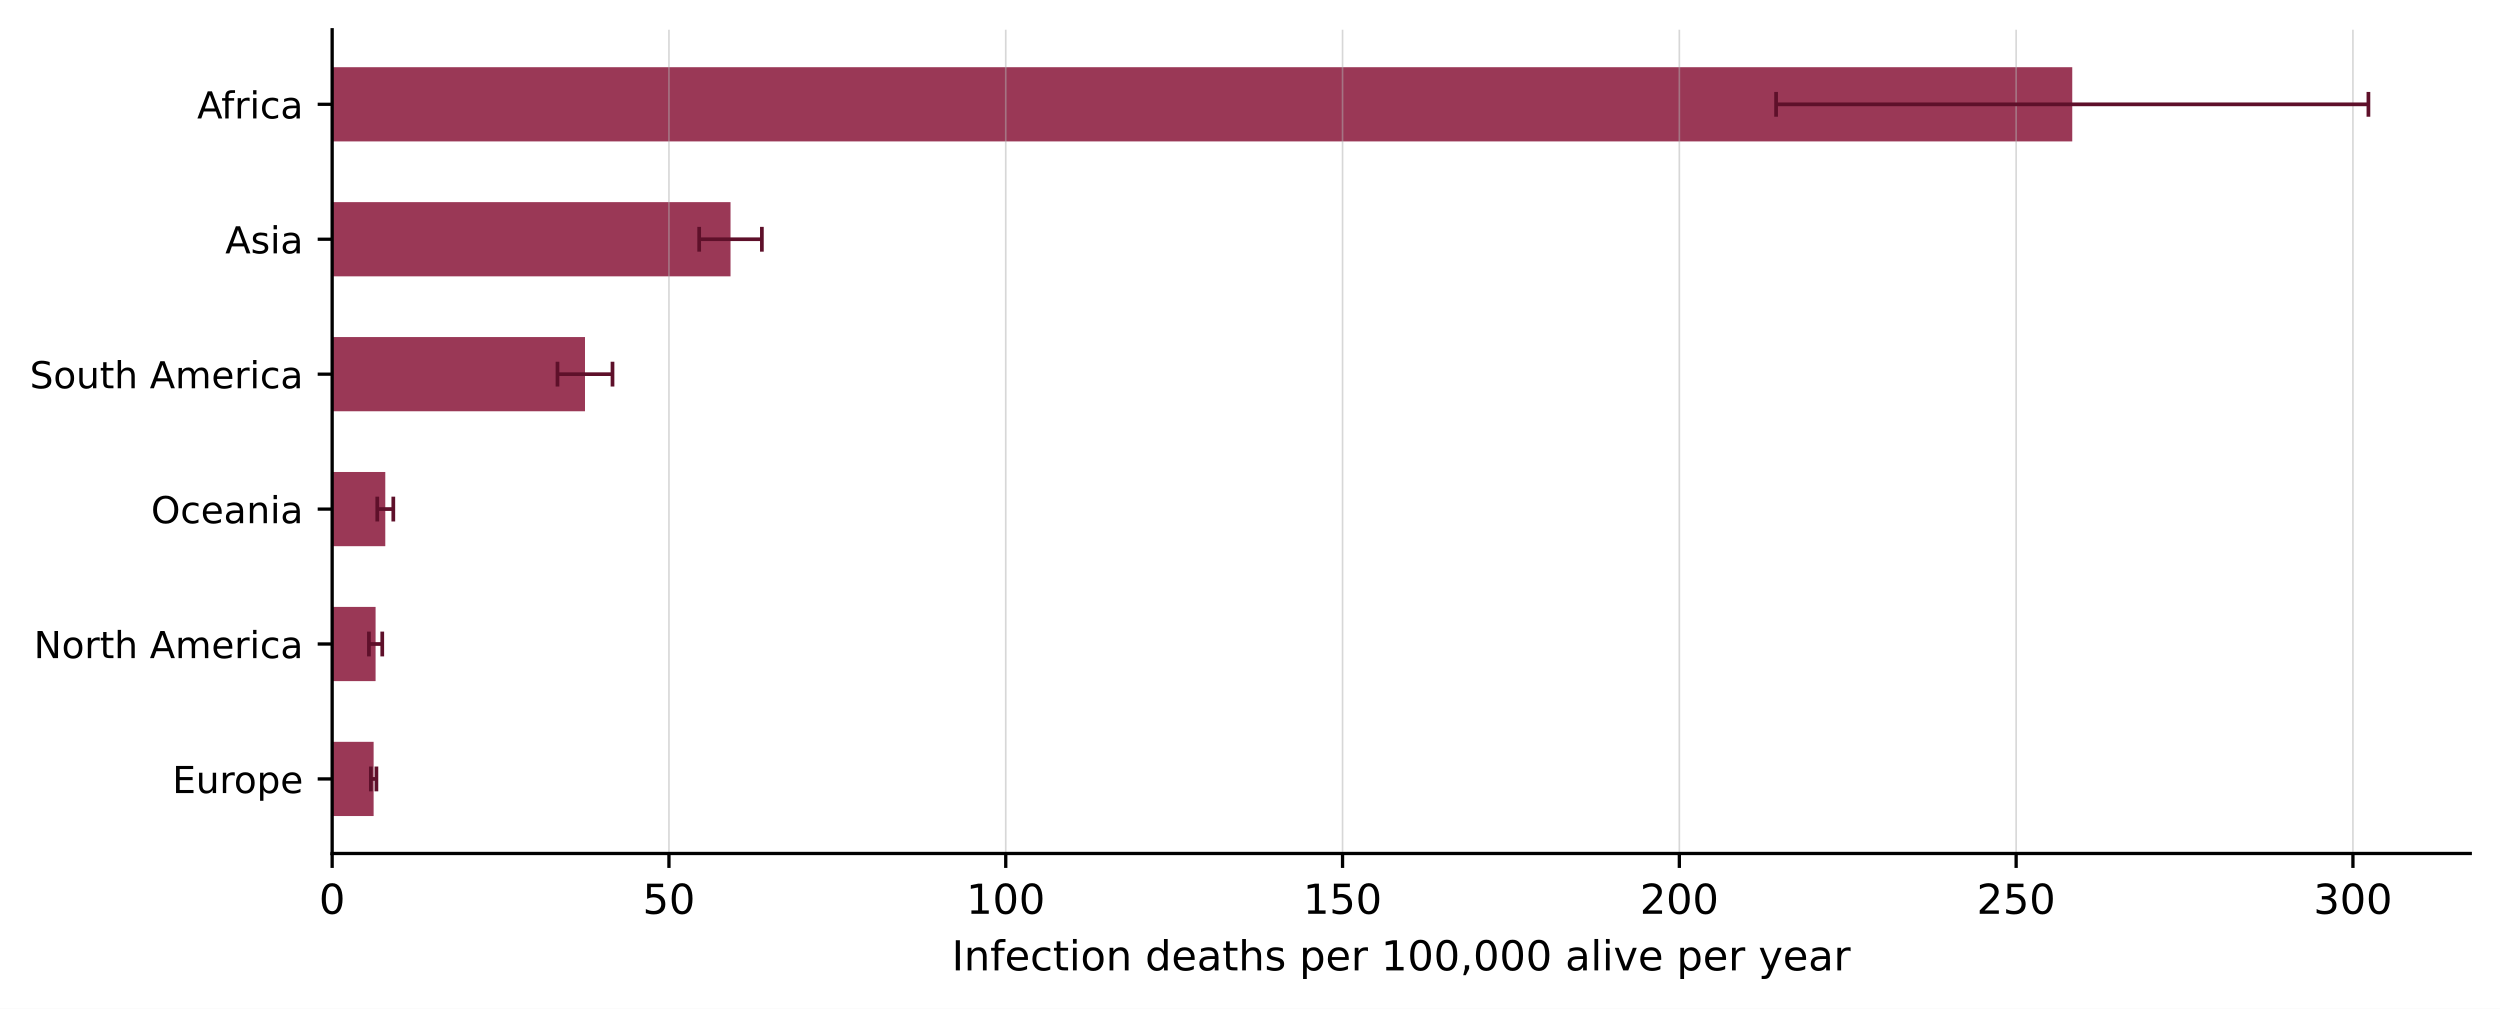
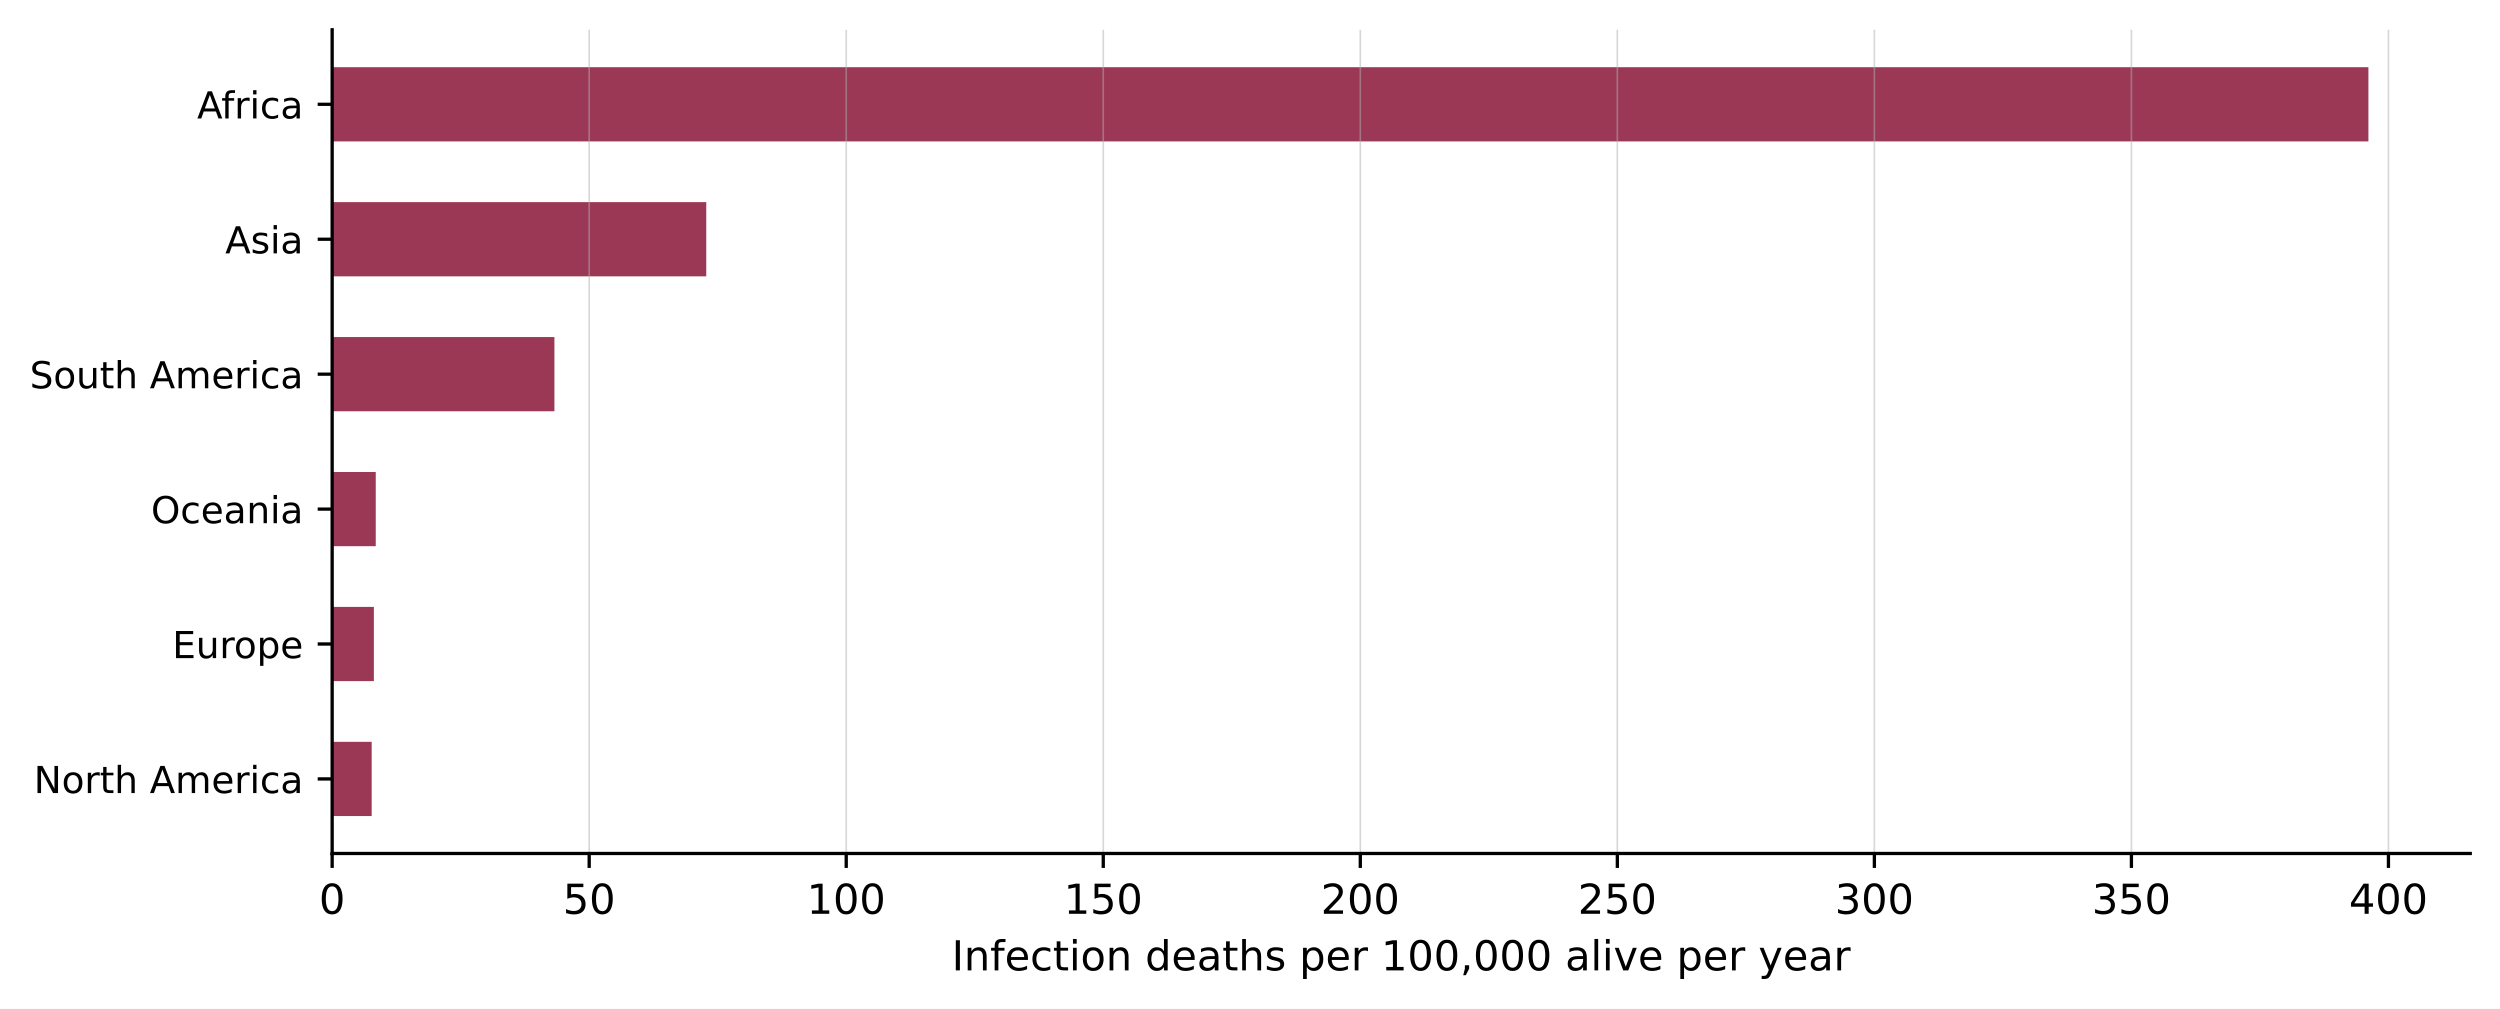
<svg xmlns="http://www.w3.org/2000/svg" xmlns:xlink="http://www.w3.org/1999/xlink" width="604.702pt" height="243.996pt" viewBox="0 0 604.702 243.996" version="1.1">
  <defs>
    <style type="text/css">*{stroke-linejoin: round; stroke-linecap: butt}</style>
  </defs>
  <g id="figure_1">
    <g id="patch_1">
      <path d="M 0 243.996  L 604.702 243.996  L 604.702 0  L 0 0  z " style="fill: #ffffff" />
    </g>
    <g id="axes_1">
      <g id="patch_2">
        <path d="M 80.342 206.44  L 597.502 206.44  L 597.502 7.2  L 80.342 7.2  z " style="fill: #ffffff" />
      </g>
      <g id="patch_3">
-         <path d="M 80.342 197.384  L 90.372 197.384  L 90.372 179.434  L 80.342 179.434  z " clip-path="url(#p11dce6461c)" style="fill: #8c1d40; opacity: 0.88" />
+         <path d="M 80.342 197.384  L 89.899 197.384  L 89.899 179.434  L 80.342 179.434  z " clip-path="url(#pdfe627457a)" style="fill: #8c1d40; opacity: 0.88" />
      </g>
      <g id="patch_4">
-         <path d="M 80.342 164.748  L 90.847 164.748  L 90.847 146.799  L 80.342 146.799  z " clip-path="url(#p11dce6461c)" style="fill: #8c1d40; opacity: 0.88" />
+         <path d="M 80.342 164.748  L 90.43 164.748  L 90.43 146.799  L 80.342 146.799  z " clip-path="url(#pdfe627457a)" style="fill: #8c1d40; opacity: 0.88" />
      </g>
      <g id="patch_5">
-         <path d="M 80.342 132.113  L 93.192 132.113  L 93.192 114.163  L 80.342 114.163  z " clip-path="url(#p11dce6461c)" style="fill: #8c1d40; opacity: 0.88" />
+         <path d="M 80.342 132.113  L 90.885 132.113  L 90.885 114.163  L 80.342 114.163  z " clip-path="url(#pdfe627457a)" style="fill: #8c1d40; opacity: 0.88" />
      </g>
      <g id="patch_6">
-         <path d="M 80.342 99.477  L 141.499 99.477  L 141.499 81.527  L 80.342 81.527  z " clip-path="url(#p11dce6461c)" style="fill: #8c1d40; opacity: 0.88" />
+         <path d="M 80.342 99.477  L 134.101 99.477  L 134.101 81.527  L 80.342 81.527  z " clip-path="url(#pdfe627457a)" style="fill: #8c1d40; opacity: 0.88" />
      </g>
      <g id="patch_7">
-         <path d="M 80.342 66.841  L 176.701 66.841  L 176.701 48.892  L 80.342 48.892  z " clip-path="url(#p11dce6461c)" style="fill: #8c1d40; opacity: 0.88" />
+         <path d="M 80.342 66.841  L 170.831 66.841  L 170.831 48.892  L 80.342 48.892  z " clip-path="url(#pdfe627457a)" style="fill: #8c1d40; opacity: 0.88" />
      </g>
      <g id="patch_8">
-         <path d="M 80.342 34.206  L 501.239 34.206  L 501.239 16.256  L 80.342 16.256  z " clip-path="url(#p11dce6461c)" style="fill: #8c1d40; opacity: 0.88" />
+         <path d="M 80.342 34.206  L 572.875 34.206  L 572.875 16.256  L 80.342 16.256  z " clip-path="url(#pdfe627457a)" style="fill: #8c1d40; opacity: 0.88" />
      </g>
      <g id="matplotlib.axis_1">
        <g id="xtick_1">
          <g id="line2d_1">
-             <path d="M 80.342 206.44  L 80.342 7.2  " clip-path="url(#p11dce6461c)" style="fill: none; stroke: #b0b0b0; stroke-opacity: 0.5; stroke-width: 0.4; stroke-linecap: square" />
+             <path d="M 80.342 206.44  L 80.342 7.2  " clip-path="url(#pdfe627457a)" style="fill: none; stroke: #b0b0b0; stroke-opacity: 0.5; stroke-width: 0.4; stroke-linecap: square" />
          </g>
          <g id="line2d_2">
            <defs>
-               <path id="m722646cf1d" d="M 0 0  L 0 3.5  " style="stroke: #000000; stroke-width: 0.8" />
+               <path id="maec8dd2585" d="M 0 0  L 0 3.5  " style="stroke: #000000; stroke-width: 0.8" />
            </defs>
            <g>
-               <use xlink:href="#m722646cf1d" x="80.342" y="206.44" style="stroke: #000000; stroke-width: 0.8" />
+               <use xlink:href="#maec8dd2585" x="80.342" y="206.44" style="stroke: #000000; stroke-width: 0.8" />
            </g>
          </g>
          <g id="text_1">
            <g transform="translate(77.16031 221.0384) scale(0.1 -0.1)">
              <defs>
                <path id="DejaVuSans-30" d="M 2034 4250  Q 1547 4250 1301 3770  Q 1056 3291 1056 2328  Q 1056 1369 1301 889  Q 1547 409 2034 409  Q 2525 409 2770 889  Q 3016 1369 3016 2328  Q 3016 3291 2770 3770  Q 2525 4250 2034 4250  z M 2034 4750  Q 2819 4750 3233 4129  Q 3647 3509 3647 2328  Q 3647 1150 3233 529  Q 2819 -91 2034 -91  Q 1250 -91 836 529  Q 422 1150 422 2328  Q 422 3509 836 4129  Q 1250 4750 2034 4750  z " transform="scale(0.015625)" />
              </defs>
              <use xlink:href="#DejaVuSans-30" />
            </g>
          </g>
        </g>
        <g id="xtick_2">
          <g id="line2d_3">
-             <path d="M 161.806 206.44  L 161.806 7.2  " clip-path="url(#p11dce6461c)" style="fill: none; stroke: #b0b0b0; stroke-opacity: 0.5; stroke-width: 0.4; stroke-linecap: square" />
+             <path d="M 142.514 206.44  L 142.514 7.2  " clip-path="url(#pdfe627457a)" style="fill: none; stroke: #b0b0b0; stroke-opacity: 0.5; stroke-width: 0.4; stroke-linecap: square" />
          </g>
          <g id="line2d_4">
            <g>
-               <use xlink:href="#m722646cf1d" x="161.806" y="206.44" style="stroke: #000000; stroke-width: 0.8" />
+               <use xlink:href="#maec8dd2585" x="142.514" y="206.44" style="stroke: #000000; stroke-width: 0.8" />
            </g>
          </g>
          <g id="text_2">
-             <g transform="translate(155.4437 221.0384) scale(0.1 -0.1)">
+             <g transform="translate(136.1513 221.0384) scale(0.1 -0.1)">
              <defs>
                <path id="DejaVuSans-35" d="M 691 4666  L 3169 4666  L 3169 4134  L 1269 4134  L 1269 2991  Q 1406 3038 1543 3061  Q 1681 3084 1819 3084  Q 2600 3084 3056 2656  Q 3513 2228 3513 1497  Q 3513 744 3044 326  Q 2575 -91 1722 -91  Q 1428 -91 1123 -41  Q 819 9 494 109  L 494 744  Q 775 591 1075 516  Q 1375 441 1709 441  Q 2250 441 2565 725  Q 2881 1009 2881 1497  Q 2881 1984 2565 2268  Q 2250 2553 1709 2553  Q 1456 2553 1204 2497  Q 953 2441 691 2322  L 691 4666  z " transform="scale(0.015625)" />
              </defs>
              <use xlink:href="#DejaVuSans-35" />
              <use xlink:href="#DejaVuSans-30" transform="translate(63.62305 0)" />
            </g>
          </g>
        </g>
        <g id="xtick_3">
          <g id="line2d_5">
-             <path d="M 243.271 206.44  L 243.271 7.2  " clip-path="url(#p11dce6461c)" style="fill: none; stroke: #b0b0b0; stroke-opacity: 0.5; stroke-width: 0.4; stroke-linecap: square" />
+             <path d="M 204.686 206.44  L 204.686 7.2  " clip-path="url(#pdfe627457a)" style="fill: none; stroke: #b0b0b0; stroke-opacity: 0.5; stroke-width: 0.4; stroke-linecap: square" />
          </g>
          <g id="line2d_6">
            <g>
-               <use xlink:href="#m722646cf1d" x="243.271" y="206.44" style="stroke: #000000; stroke-width: 0.8" />
+               <use xlink:href="#maec8dd2585" x="204.686" y="206.44" style="stroke: #000000; stroke-width: 0.8" />
            </g>
          </g>
          <g id="text_3">
-             <g transform="translate(233.7271 221.0384) scale(0.1 -0.1)">
+             <g transform="translate(195.1423 221.0384) scale(0.1 -0.1)">
              <defs>
                <path id="DejaVuSans-31" d="M 794 531  L 1825 531  L 1825 4091  L 703 3866  L 703 4441  L 1819 4666  L 2450 4666  L 2450 531  L 3481 531  L 3481 0  L 794 0  L 794 531  z " transform="scale(0.015625)" />
              </defs>
              <use xlink:href="#DejaVuSans-31" />
              <use xlink:href="#DejaVuSans-30" transform="translate(63.62305 0)" />
              <use xlink:href="#DejaVuSans-30" transform="translate(127.2461 0)" />
            </g>
          </g>
        </g>
        <g id="xtick_4">
          <g id="line2d_7">
-             <path d="M 324.736 206.44  L 324.736 7.2  " clip-path="url(#p11dce6461c)" style="fill: none; stroke: #b0b0b0; stroke-opacity: 0.5; stroke-width: 0.4; stroke-linecap: square" />
+             <path d="M 266.858 206.44  L 266.858 7.2  " clip-path="url(#pdfe627457a)" style="fill: none; stroke: #b0b0b0; stroke-opacity: 0.5; stroke-width: 0.4; stroke-linecap: square" />
          </g>
          <g id="line2d_8">
            <g>
-               <use xlink:href="#m722646cf1d" x="324.736" y="206.44" style="stroke: #000000; stroke-width: 0.8" />
+               <use xlink:href="#maec8dd2585" x="266.858" y="206.44" style="stroke: #000000; stroke-width: 0.8" />
            </g>
          </g>
          <g id="text_4">
-             <g transform="translate(315.1918 221.0384) scale(0.1 -0.1)">
+             <g transform="translate(257.3145 221.0384) scale(0.1 -0.1)">
              <use xlink:href="#DejaVuSans-31" />
              <use xlink:href="#DejaVuSans-35" transform="translate(63.62305 0)" />
              <use xlink:href="#DejaVuSans-30" transform="translate(127.2461 0)" />
            </g>
          </g>
        </g>
        <g id="xtick_5">
          <g id="line2d_9">
-             <path d="M 406.2 206.44  L 406.2 7.2  " clip-path="url(#p11dce6461c)" style="fill: none; stroke: #b0b0b0; stroke-opacity: 0.5; stroke-width: 0.4; stroke-linecap: square" />
+             <path d="M 329.031 206.44  L 329.031 7.2  " clip-path="url(#pdfe627457a)" style="fill: none; stroke: #b0b0b0; stroke-opacity: 0.5; stroke-width: 0.4; stroke-linecap: square" />
          </g>
          <g id="line2d_10">
            <g>
-               <use xlink:href="#m722646cf1d" x="406.2" y="206.44" style="stroke: #000000; stroke-width: 0.8" />
+               <use xlink:href="#maec8dd2585" x="329.031" y="206.44" style="stroke: #000000; stroke-width: 0.8" />
            </g>
          </g>
          <g id="text_5">
-             <g transform="translate(396.6564 221.0384) scale(0.1 -0.1)">
+             <g transform="translate(319.4868 221.0384) scale(0.1 -0.1)">
              <defs>
                <path id="DejaVuSans-32" d="M 1228 531  L 3431 531  L 3431 0  L 469 0  L 469 531  Q 828 903 1448 1529  Q 2069 2156 2228 2338  Q 2531 2678 2651 2914  Q 2772 3150 2772 3378  Q 2772 3750 2511 3984  Q 2250 4219 1831 4219  Q 1534 4219 1204 4116  Q 875 4013 500 3803  L 500 4441  Q 881 4594 1212 4672  Q 1544 4750 1819 4750  Q 2544 4750 2975 4387  Q 3406 4025 3406 3419  Q 3406 3131 3298 2873  Q 3191 2616 2906 2266  Q 2828 2175 2409 1742  Q 1991 1309 1228 531  z " transform="scale(0.015625)" />
              </defs>
              <use xlink:href="#DejaVuSans-32" />
              <use xlink:href="#DejaVuSans-30" transform="translate(63.62305 0)" />
              <use xlink:href="#DejaVuSans-30" transform="translate(127.2461 0)" />
            </g>
          </g>
        </g>
        <g id="xtick_6">
          <g id="line2d_11">
-             <path d="M 487.665 206.44  L 487.665 7.2  " clip-path="url(#p11dce6461c)" style="fill: none; stroke: #b0b0b0; stroke-opacity: 0.5; stroke-width: 0.4; stroke-linecap: square" />
+             <path d="M 391.203 206.44  L 391.203 7.2  " clip-path="url(#pdfe627457a)" style="fill: none; stroke: #b0b0b0; stroke-opacity: 0.5; stroke-width: 0.4; stroke-linecap: square" />
          </g>
          <g id="line2d_12">
            <g>
-               <use xlink:href="#m722646cf1d" x="487.665" y="206.44" style="stroke: #000000; stroke-width: 0.8" />
+               <use xlink:href="#maec8dd2585" x="391.203" y="206.44" style="stroke: #000000; stroke-width: 0.8" />
            </g>
          </g>
          <g id="text_6">
-             <g transform="translate(478.1211 221.0384) scale(0.1 -0.1)">
+             <g transform="translate(381.659 221.0384) scale(0.1 -0.1)">
              <use xlink:href="#DejaVuSans-32" />
              <use xlink:href="#DejaVuSans-35" transform="translate(63.62305 0)" />
              <use xlink:href="#DejaVuSans-30" transform="translate(127.2461 0)" />
            </g>
          </g>
        </g>
        <g id="xtick_7">
          <g id="line2d_13">
-             <path d="M 569.129 206.44  L 569.129 7.2  " clip-path="url(#p11dce6461c)" style="fill: none; stroke: #b0b0b0; stroke-opacity: 0.5; stroke-width: 0.4; stroke-linecap: square" />
+             <path d="M 453.375 206.44  L 453.375 7.2  " clip-path="url(#pdfe627457a)" style="fill: none; stroke: #b0b0b0; stroke-opacity: 0.5; stroke-width: 0.4; stroke-linecap: square" />
          </g>
          <g id="line2d_14">
            <g>
-               <use xlink:href="#m722646cf1d" x="569.129" y="206.44" style="stroke: #000000; stroke-width: 0.8" />
+               <use xlink:href="#maec8dd2585" x="453.375" y="206.44" style="stroke: #000000; stroke-width: 0.8" />
            </g>
          </g>
          <g id="text_7">
-             <g transform="translate(559.5857 221.0384) scale(0.1 -0.1)">
+             <g transform="translate(443.8312 221.0384) scale(0.1 -0.1)">
              <defs>
                <path id="DejaVuSans-33" d="M 2597 2516  Q 3050 2419 3304 2112  Q 3559 1806 3559 1356  Q 3559 666 3084 287  Q 2609 -91 1734 -91  Q 1441 -91 1130 -33  Q 819 25 488 141  L 488 750  Q 750 597 1062 519  Q 1375 441 1716 441  Q 2309 441 2620 675  Q 2931 909 2931 1356  Q 2931 1769 2642 2001  Q 2353 2234 1838 2234  L 1294 2234  L 1294 2753  L 1863 2753  Q 2328 2753 2575 2939  Q 2822 3125 2822 3475  Q 2822 3834 2567 4026  Q 2313 4219 1838 4219  Q 1578 4219 1281 4162  Q 984 4106 628 3988  L 628 4550  Q 988 4650 1302 4700  Q 1616 4750 1894 4750  Q 2613 4750 3031 4423  Q 3450 4097 3450 3541  Q 3450 3153 3228 2886  Q 3006 2619 2597 2516  z " transform="scale(0.015625)" />
              </defs>
              <use xlink:href="#DejaVuSans-33" />
              <use xlink:href="#DejaVuSans-30" transform="translate(63.62305 0)" />
              <use xlink:href="#DejaVuSans-30" transform="translate(127.2461 0)" />
            </g>
          </g>
        </g>
-         <g id="text_8">
+         <g id="xtick_8">
+           <g id="line2d_15">
+             <path d="M 515.547 206.44  L 515.547 7.2  " clip-path="url(#pdfe627457a)" style="fill: none; stroke: #b0b0b0; stroke-opacity: 0.5; stroke-width: 0.4; stroke-linecap: square" />
+           </g>
+           <g id="line2d_16">
+             <g>
+               <use xlink:href="#maec8dd2585" x="515.547" y="206.44" style="stroke: #000000; stroke-width: 0.8" />
+             </g>
+           </g>
+           <g id="text_8">
+             <g transform="translate(506.0035 221.0384) scale(0.1 -0.1)">
+               <use xlink:href="#DejaVuSans-33" />
+               <use xlink:href="#DejaVuSans-35" transform="translate(63.62305 0)" />
+               <use xlink:href="#DejaVuSans-30" transform="translate(127.2461 0)" />
+             </g>
+           </g>
+         </g>
+         <g id="xtick_9">
+           <g id="line2d_17">
+             <path d="M 577.719 206.44  L 577.719 7.2  " clip-path="url(#pdfe627457a)" style="fill: none; stroke: #b0b0b0; stroke-opacity: 0.5; stroke-width: 0.4; stroke-linecap: square" />
+           </g>
+           <g id="line2d_18">
+             <g>
+               <use xlink:href="#maec8dd2585" x="577.719" y="206.44" style="stroke: #000000; stroke-width: 0.8" />
+             </g>
+           </g>
+           <g id="text_9">
+             <g transform="translate(568.1757 221.0384) scale(0.1 -0.1)">
+               <defs>
+                 <path id="DejaVuSans-34" d="M 2419 4116  L 825 1625  L 2419 1625  L 2419 4116  z M 2253 4666  L 3047 4666  L 3047 1625  L 3713 1625  L 3713 1100  L 3047 1100  L 3047 0  L 2419 0  L 2419 1100  L 313 1100  L 313 1709  L 2253 4666  z " transform="scale(0.015625)" />
+               </defs>
+               <use xlink:href="#DejaVuSans-34" />
+               <use xlink:href="#DejaVuSans-30" transform="translate(63.62305 0)" />
+               <use xlink:href="#DejaVuSans-30" transform="translate(127.2461 0)" />
+             </g>
+           </g>
+         </g>
+         <g id="text_10">
          <g transform="translate(230.2091 234.7166) scale(0.1 -0.1)">
            <defs>
              <path id="DejaVuSans-49" d="M 628 4666  L 1259 4666  L 1259 0  L 628 0  L 628 4666  z " transform="scale(0.015625)" />
              <path id="DejaVuSans-6e" d="M 3513 2113  L 3513 0  L 2938 0  L 2938 2094  Q 2938 2591 2744 2837  Q 2550 3084 2163 3084  Q 1697 3084 1428 2787  Q 1159 2491 1159 1978  L 1159 0  L 581 0  L 581 3500  L 1159 3500  L 1159 2956  Q 1366 3272 1645 3428  Q 1925 3584 2291 3584  Q 2894 3584 3203 3211  Q 3513 2838 3513 2113  z " transform="scale(0.015625)" />
              <path id="DejaVuSans-66" d="M 2375 4863  L 2375 4384  L 1825 4384  Q 1516 4384 1395 4259  Q 1275 4134 1275 3809  L 1275 3500  L 2222 3500  L 2222 3053  L 1275 3053  L 1275 0  L 697 0  L 697 3053  L 147 3053  L 147 3500  L 697 3500  L 697 3744  Q 697 4328 969 4595  Q 1241 4863 1831 4863  L 2375 4863  z " transform="scale(0.015625)" />
              <path id="DejaVuSans-65" d="M 3597 1894  L 3597 1613  L 953 1613  Q 991 1019 1311 708  Q 1631 397 2203 397  Q 2534 397 2845 478  Q 3156 559 3463 722  L 3463 178  Q 3153 47 2828 -22  Q 2503 -91 2169 -91  Q 1331 -91 842 396  Q 353 884 353 1716  Q 353 2575 817 3079  Q 1281 3584 2069 3584  Q 2775 3584 3186 3129  Q 3597 2675 3597 1894  z M 3022 2063  Q 3016 2534 2758 2815  Q 2500 3097 2075 3097  Q 1594 3097 1305 2825  Q 1016 2553 972 2059  L 3022 2063  z " transform="scale(0.015625)" />
              <path id="DejaVuSans-63" d="M 3122 3366  L 3122 2828  Q 2878 2963 2633 3030  Q 2388 3097 2138 3097  Q 1578 3097 1268 2742  Q 959 2388 959 1747  Q 959 1106 1268 751  Q 1578 397 2138 397  Q 2388 397 2633 464  Q 2878 531 3122 666  L 3122 134  Q 2881 22 2623 -34  Q 2366 -91 2075 -91  Q 1284 -91 818 406  Q 353 903 353 1747  Q 353 2603 823 3093  Q 1294 3584 2113 3584  Q 2378 3584 2631 3529  Q 2884 3475 3122 3366  z " transform="scale(0.015625)" />
              <path id="DejaVuSans-74" d="M 1172 4494  L 1172 3500  L 2356 3500  L 2356 3053  L 1172 3053  L 1172 1153  Q 1172 725 1289 603  Q 1406 481 1766 481  L 2356 481  L 2356 0  L 1766 0  Q 1100 0 847 248  Q 594 497 594 1153  L 594 3053  L 172 3053  L 172 3500  L 594 3500  L 594 4494  L 1172 4494  z " transform="scale(0.015625)" />
              <path id="DejaVuSans-69" d="M 603 3500  L 1178 3500  L 1178 0  L 603 0  L 603 3500  z M 603 4863  L 1178 4863  L 1178 4134  L 603 4134  L 603 4863  z " transform="scale(0.015625)" />
              <path id="DejaVuSans-6f" d="M 1959 3097  Q 1497 3097 1228 2736  Q 959 2375 959 1747  Q 959 1119 1226 758  Q 1494 397 1959 397  Q 2419 397 2687 759  Q 2956 1122 2956 1747  Q 2956 2369 2687 2733  Q 2419 3097 1959 3097  z M 1959 3584  Q 2709 3584 3137 3096  Q 3566 2609 3566 1747  Q 3566 888 3137 398  Q 2709 -91 1959 -91  Q 1206 -91 779 398  Q 353 888 353 1747  Q 353 2609 779 3096  Q 1206 3584 1959 3584  z " transform="scale(0.015625)" />
              <path id="DejaVuSans-20" transform="scale(0.015625)" />
              <path id="DejaVuSans-64" d="M 2906 2969  L 2906 4863  L 3481 4863  L 3481 0  L 2906 0  L 2906 525  Q 2725 213 2448 61  Q 2172 -91 1784 -91  Q 1150 -91 751 415  Q 353 922 353 1747  Q 353 2572 751 3078  Q 1150 3584 1784 3584  Q 2172 3584 2448 3432  Q 2725 3281 2906 2969  z M 947 1747  Q 947 1113 1208 752  Q 1469 391 1925 391  Q 2381 391 2643 752  Q 2906 1113 2906 1747  Q 2906 2381 2643 2742  Q 2381 3103 1925 3103  Q 1469 3103 1208 2742  Q 947 2381 947 1747  z " transform="scale(0.015625)" />
              <path id="DejaVuSans-61" d="M 2194 1759  Q 1497 1759 1228 1600  Q 959 1441 959 1056  Q 959 750 1161 570  Q 1363 391 1709 391  Q 2188 391 2477 730  Q 2766 1069 2766 1631  L 2766 1759  L 2194 1759  z M 3341 1997  L 3341 0  L 2766 0  L 2766 531  Q 2569 213 2275 61  Q 1981 -91 1556 -91  Q 1019 -91 701 211  Q 384 513 384 1019  Q 384 1609 779 1909  Q 1175 2209 1959 2209  L 2766 2209  L 2766 2266  Q 2766 2663 2505 2880  Q 2244 3097 1772 3097  Q 1472 3097 1187 3025  Q 903 2953 641 2809  L 641 3341  Q 956 3463 1253 3523  Q 1550 3584 1831 3584  Q 2591 3584 2966 3190  Q 3341 2797 3341 1997  z " transform="scale(0.015625)" />
              <path id="DejaVuSans-68" d="M 3513 2113  L 3513 0  L 2938 0  L 2938 2094  Q 2938 2591 2744 2837  Q 2550 3084 2163 3084  Q 1697 3084 1428 2787  Q 1159 2491 1159 1978  L 1159 0  L 581 0  L 581 4863  L 1159 4863  L 1159 2956  Q 1366 3272 1645 3428  Q 1925 3584 2291 3584  Q 2894 3584 3203 3211  Q 3513 2838 3513 2113  z " transform="scale(0.015625)" />
              <path id="DejaVuSans-73" d="M 2834 3397  L 2834 2853  Q 2591 2978 2328 3040  Q 2066 3103 1784 3103  Q 1356 3103 1142 2972  Q 928 2841 928 2578  Q 928 2378 1081 2264  Q 1234 2150 1697 2047  L 1894 2003  Q 2506 1872 2764 1633  Q 3022 1394 3022 966  Q 3022 478 2636 193  Q 2250 -91 1575 -91  Q 1294 -91 989 -36  Q 684 19 347 128  L 347 722  Q 666 556 975 473  Q 1284 391 1588 391  Q 1994 391 2212 530  Q 2431 669 2431 922  Q 2431 1156 2273 1281  Q 2116 1406 1581 1522  L 1381 1569  Q 847 1681 609 1914  Q 372 2147 372 2553  Q 372 3047 722 3315  Q 1072 3584 1716 3584  Q 2034 3584 2315 3537  Q 2597 3491 2834 3397  z " transform="scale(0.015625)" />
              <path id="DejaVuSans-70" d="M 1159 525  L 1159 -1331  L 581 -1331  L 581 3500  L 1159 3500  L 1159 2969  Q 1341 3281 1617 3432  Q 1894 3584 2278 3584  Q 2916 3584 3314 3078  Q 3713 2572 3713 1747  Q 3713 922 3314 415  Q 2916 -91 2278 -91  Q 1894 -91 1617 61  Q 1341 213 1159 525  z M 3116 1747  Q 3116 2381 2855 2742  Q 2594 3103 2138 3103  Q 1681 3103 1420 2742  Q 1159 2381 1159 1747  Q 1159 1113 1420 752  Q 1681 391 2138 391  Q 2594 391 2855 752  Q 3116 1113 3116 1747  z " transform="scale(0.015625)" />
              <path id="DejaVuSans-72" d="M 2631 2963  Q 2534 3019 2420 3045  Q 2306 3072 2169 3072  Q 1681 3072 1420 2755  Q 1159 2438 1159 1844  L 1159 0  L 581 0  L 581 3500  L 1159 3500  L 1159 2956  Q 1341 3275 1631 3429  Q 1922 3584 2338 3584  Q 2397 3584 2469 3576  Q 2541 3569 2628 3553  L 2631 2963  z " transform="scale(0.015625)" />
              <path id="DejaVuSans-2c" d="M 750 794  L 1409 794  L 1409 256  L 897 -744  L 494 -744  L 750 256  L 750 794  z " transform="scale(0.015625)" />
              <path id="DejaVuSans-6c" d="M 603 4863  L 1178 4863  L 1178 0  L 603 0  L 603 4863  z " transform="scale(0.015625)" />
              <path id="DejaVuSans-76" d="M 191 3500  L 800 3500  L 1894 563  L 2988 3500  L 3597 3500  L 2284 0  L 1503 0  L 191 3500  z " transform="scale(0.015625)" />
              <path id="DejaVuSans-79" d="M 2059 -325  Q 1816 -950 1584 -1140  Q 1353 -1331 966 -1331  L 506 -1331  L 506 -850  L 844 -850  Q 1081 -850 1212 -737  Q 1344 -625 1503 -206  L 1606 56  L 191 3500  L 800 3500  L 1894 763  L 2988 3500  L 3597 3500  L 2059 -325  z " transform="scale(0.015625)" />
            </defs>
            <use xlink:href="#DejaVuSans-49" />
            <use xlink:href="#DejaVuSans-6e" transform="translate(29.49219 0)" />
            <use xlink:href="#DejaVuSans-66" transform="translate(92.87109 0)" />
            <use xlink:href="#DejaVuSans-65" transform="translate(128.0762 0)" />
            <use xlink:href="#DejaVuSans-63" transform="translate(189.5996 0)" />
            <use xlink:href="#DejaVuSans-74" transform="translate(244.5801 0)" />
            <use xlink:href="#DejaVuSans-69" transform="translate(283.7891 0)" />
            <use xlink:href="#DejaVuSans-6f" transform="translate(311.5723 0)" />
            <use xlink:href="#DejaVuSans-6e" transform="translate(372.7539 0)" />
            <use xlink:href="#DejaVuSans-20" transform="translate(436.1328 0)" />
            <use xlink:href="#DejaVuSans-64" transform="translate(467.9199 0)" />
            <use xlink:href="#DejaVuSans-65" transform="translate(531.3965 0)" />
            <use xlink:href="#DejaVuSans-61" transform="translate(592.9199 0)" />
            <use xlink:href="#DejaVuSans-74" transform="translate(654.1992 0)" />
            <use xlink:href="#DejaVuSans-68" transform="translate(693.4082 0)" />
            <use xlink:href="#DejaVuSans-73" transform="translate(756.7871 0)" />
            <use xlink:href="#DejaVuSans-20" transform="translate(808.8867 0)" />
            <use xlink:href="#DejaVuSans-70" transform="translate(840.6738 0)" />
            <use xlink:href="#DejaVuSans-65" transform="translate(904.1504 0)" />
            <use xlink:href="#DejaVuSans-72" transform="translate(965.6738 0)" />
            <use xlink:href="#DejaVuSans-20" transform="translate(1006.787 0)" />
            <use xlink:href="#DejaVuSans-31" transform="translate(1038.574 0)" />
            <use xlink:href="#DejaVuSans-30" transform="translate(1102.197 0)" />
            <use xlink:href="#DejaVuSans-30" transform="translate(1165.82 0)" />
            <use xlink:href="#DejaVuSans-2c" transform="translate(1229.443 0)" />
            <use xlink:href="#DejaVuSans-30" transform="translate(1261.23 0)" />
            <use xlink:href="#DejaVuSans-30" transform="translate(1324.854 0)" />
            <use xlink:href="#DejaVuSans-30" transform="translate(1388.477 0)" />
            <use xlink:href="#DejaVuSans-20" transform="translate(1452.1 0)" />
            <use xlink:href="#DejaVuSans-61" transform="translate(1483.887 0)" />
            <use xlink:href="#DejaVuSans-6c" transform="translate(1545.166 0)" />
            <use xlink:href="#DejaVuSans-69" transform="translate(1572.949 0)" />
            <use xlink:href="#DejaVuSans-76" transform="translate(1600.732 0)" />
            <use xlink:href="#DejaVuSans-65" transform="translate(1659.912 0)" />
            <use xlink:href="#DejaVuSans-20" transform="translate(1721.436 0)" />
            <use xlink:href="#DejaVuSans-70" transform="translate(1753.223 0)" />
            <use xlink:href="#DejaVuSans-65" transform="translate(1816.699 0)" />
            <use xlink:href="#DejaVuSans-72" transform="translate(1878.223 0)" />
            <use xlink:href="#DejaVuSans-20" transform="translate(1919.336 0)" />
            <use xlink:href="#DejaVuSans-79" transform="translate(1951.123 0)" />
            <use xlink:href="#DejaVuSans-65" transform="translate(2010.303 0)" />
            <use xlink:href="#DejaVuSans-61" transform="translate(2071.826 0)" />
            <use xlink:href="#DejaVuSans-72" transform="translate(2133.105 0)" />
          </g>
        </g>
      </g>
      <g id="matplotlib.axis_2">
        <g id="ytick_1">
-           <g id="line2d_15">
+           <g id="line2d_19">
            <defs>
-               <path id="mdd4a6646c1" d="M 0 0  L -3.5 0  " style="stroke: #000000; stroke-width: 0.8" />
+               <path id="m2af6cbe37f" d="M 0 0  L -3.5 0  " style="stroke: #000000; stroke-width: 0.8" />
            </defs>
            <g>
-               <use xlink:href="#mdd4a6646c1" x="80.342" y="188.409" style="stroke: #000000; stroke-width: 0.8" />
-             </g>
-           </g>
-           <g id="text_9">
-             <g transform="translate(41.69531 191.8282) scale(0.09 -0.09)">
-               <defs>
-                 <path id="DejaVuSans-45" d="M 628 4666  L 3578 4666  L 3578 4134  L 1259 4134  L 1259 2753  L 3481 2753  L 3481 2222  L 1259 2222  L 1259 531  L 3634 531  L 3634 0  L 628 0  L 628 4666  z " transform="scale(0.015625)" />
-                 <path id="DejaVuSans-75" d="M 544 1381  L 544 3500  L 1119 3500  L 1119 1403  Q 1119 906 1312 657  Q 1506 409 1894 409  Q 2359 409 2629 706  Q 2900 1003 2900 1516  L 2900 3500  L 3475 3500  L 3475 0  L 2900 0  L 2900 538  Q 2691 219 2414 64  Q 2138 -91 1772 -91  Q 1169 -91 856 284  Q 544 659 544 1381  z M 1991 3584  L 1991 3584  z " transform="scale(0.015625)" />
-               </defs>
-               <use xlink:href="#DejaVuSans-45" />
-               <use xlink:href="#DejaVuSans-75" transform="translate(63.18359 0)" />
-               <use xlink:href="#DejaVuSans-72" transform="translate(126.5625 0)" />
-               <use xlink:href="#DejaVuSans-6f" transform="translate(165.4258 0)" />
-               <use xlink:href="#DejaVuSans-70" transform="translate(226.6074 0)" />
-               <use xlink:href="#DejaVuSans-65" transform="translate(290.084 0)" />
-             </g>
-           </g>
-         </g>
-         <g id="ytick_2">
-           <g id="line2d_16">
-             <g>
-               <use xlink:href="#mdd4a6646c1" x="80.342" y="155.773" style="stroke: #000000; stroke-width: 0.8" />
-             </g>
-           </g>
-           <g id="text_10">
-             <g transform="translate(8.184375 159.1926) scale(0.09 -0.09)">
+               <use xlink:href="#m2af6cbe37f" x="80.342" y="188.409" style="stroke: #000000; stroke-width: 0.8" />
+             </g>
+           </g>
+           <g id="text_11">
+             <g transform="translate(8.184375 191.8282) scale(0.09 -0.09)">
              <defs>
                <path id="DejaVuSans-4e" d="M 628 4666  L 1478 4666  L 3547 763  L 3547 4666  L 4159 4666  L 4159 0  L 3309 0  L 1241 3903  L 1241 0  L 628 0  L 628 4666  z " transform="scale(0.015625)" />
                <path id="DejaVuSans-41" d="M 2188 4044  L 1331 1722  L 3047 1722  L 2188 4044  z M 1831 4666  L 2547 4666  L 4325 0  L 3669 0  L 3244 1197  L 1141 1197  L 716 0  L 50 0  L 1831 4666  z " transform="scale(0.015625)" />
                <path id="DejaVuSans-6d" d="M 3328 2828  Q 3544 3216 3844 3400  Q 4144 3584 4550 3584  Q 5097 3584 5394 3201  Q 5691 2819 5691 2113  L 5691 0  L 5113 0  L 5113 2094  Q 5113 2597 4934 2840  Q 4756 3084 4391 3084  Q 3944 3084 3684 2787  Q 3425 2491 3425 1978  L 3425 0  L 2847 0  L 2847 2094  Q 2847 2600 2669 2842  Q 2491 3084 2119 3084  Q 1678 3084 1418 2786  Q 1159 2488 1159 1978  L 1159 0  L 581 0  L 581 3500  L 1159 3500  L 1159 2956  Q 1356 3278 1631 3431  Q 1906 3584 2284 3584  Q 2666 3584 2933 3390  Q 3200 3197 3328 2828  z " transform="scale(0.015625)" />
              </defs>
              <use xlink:href="#DejaVuSans-4e" />
              <use xlink:href="#DejaVuSans-6f" transform="translate(74.80469 0)" />
              <use xlink:href="#DejaVuSans-72" transform="translate(135.9863 0)" />
              <use xlink:href="#DejaVuSans-74" transform="translate(177.0996 0)" />
              <use xlink:href="#DejaVuSans-68" transform="translate(216.3086 0)" />
              <use xlink:href="#DejaVuSans-20" transform="translate(279.6875 0)" />
              <use xlink:href="#DejaVuSans-41" transform="translate(311.4746 0)" />
              <use xlink:href="#DejaVuSans-6d" transform="translate(379.8828 0)" />
              <use xlink:href="#DejaVuSans-65" transform="translate(477.2949 0)" />
              <use xlink:href="#DejaVuSans-72" transform="translate(538.8184 0)" />
              <use xlink:href="#DejaVuSans-69" transform="translate(579.9316 0)" />
              <use xlink:href="#DejaVuSans-63" transform="translate(607.7148 0)" />
              <use xlink:href="#DejaVuSans-61" transform="translate(662.6953 0)" />
            </g>
          </g>
        </g>
+         <g id="ytick_2">
+           <g id="line2d_20">
+             <g>
+               <use xlink:href="#m2af6cbe37f" x="80.342" y="155.773" style="stroke: #000000; stroke-width: 0.8" />
+             </g>
+           </g>
+           <g id="text_12">
+             <g transform="translate(41.69531 159.1926) scale(0.09 -0.09)">
+               <defs>
+                 <path id="DejaVuSans-45" d="M 628 4666  L 3578 4666  L 3578 4134  L 1259 4134  L 1259 2753  L 3481 2753  L 3481 2222  L 1259 2222  L 1259 531  L 3634 531  L 3634 0  L 628 0  L 628 4666  z " transform="scale(0.015625)" />
+                 <path id="DejaVuSans-75" d="M 544 1381  L 544 3500  L 1119 3500  L 1119 1403  Q 1119 906 1312 657  Q 1506 409 1894 409  Q 2359 409 2629 706  Q 2900 1003 2900 1516  L 2900 3500  L 3475 3500  L 3475 0  L 2900 0  L 2900 538  Q 2691 219 2414 64  Q 2138 -91 1772 -91  Q 1169 -91 856 284  Q 544 659 544 1381  z M 1991 3584  L 1991 3584  z " transform="scale(0.015625)" />
+               </defs>
+               <use xlink:href="#DejaVuSans-45" />
+               <use xlink:href="#DejaVuSans-75" transform="translate(63.18359 0)" />
+               <use xlink:href="#DejaVuSans-72" transform="translate(126.5625 0)" />
+               <use xlink:href="#DejaVuSans-6f" transform="translate(165.4258 0)" />
+               <use xlink:href="#DejaVuSans-70" transform="translate(226.6074 0)" />
+               <use xlink:href="#DejaVuSans-65" transform="translate(290.084 0)" />
+             </g>
+           </g>
+         </g>
        <g id="ytick_3">
-           <g id="line2d_17">
-             <g>
-               <use xlink:href="#mdd4a6646c1" x="80.342" y="123.138" style="stroke: #000000; stroke-width: 0.8" />
-             </g>
-           </g>
-           <g id="text_11">
+           <g id="line2d_21">
+             <g>
+               <use xlink:href="#m2af6cbe37f" x="80.342" y="123.138" style="stroke: #000000; stroke-width: 0.8" />
+             </g>
+           </g>
+           <g id="text_13">
            <g transform="translate(36.53578 126.5571) scale(0.09 -0.09)">
              <defs>
                <path id="DejaVuSans-4f" d="M 2522 4238  Q 1834 4238 1429 3725  Q 1025 3213 1025 2328  Q 1025 1447 1429 934  Q 1834 422 2522 422  Q 3209 422 3611 934  Q 4013 1447 4013 2328  Q 4013 3213 3611 3725  Q 3209 4238 2522 4238  z M 2522 4750  Q 3503 4750 4090 4092  Q 4678 3434 4678 2328  Q 4678 1225 4090 567  Q 3503 -91 2522 -91  Q 1538 -91 948 565  Q 359 1222 359 2328  Q 359 3434 948 4092  Q 1538 4750 2522 4750  z " transform="scale(0.015625)" />
              </defs>
              <use xlink:href="#DejaVuSans-4f" />
              <use xlink:href="#DejaVuSans-63" transform="translate(78.71094 0)" />
              <use xlink:href="#DejaVuSans-65" transform="translate(133.6914 0)" />
              <use xlink:href="#DejaVuSans-61" transform="translate(195.2148 0)" />
              <use xlink:href="#DejaVuSans-6e" transform="translate(256.4941 0)" />
              <use xlink:href="#DejaVuSans-69" transform="translate(319.873 0)" />
              <use xlink:href="#DejaVuSans-61" transform="translate(347.6562 0)" />
            </g>
          </g>
        </g>
        <g id="ytick_4">
-           <g id="line2d_18">
-             <g>
-               <use xlink:href="#mdd4a6646c1" x="80.342" y="90.502" style="stroke: #000000; stroke-width: 0.8" />
-             </g>
-           </g>
-           <g id="text_12">
+           <g id="line2d_22">
+             <g>
+               <use xlink:href="#m2af6cbe37f" x="80.342" y="90.502" style="stroke: #000000; stroke-width: 0.8" />
+             </g>
+           </g>
+           <g id="text_14">
            <g transform="translate(7.2 93.92153) scale(0.09 -0.09)">
              <defs>
                <path id="DejaVuSans-53" d="M 3425 4513  L 3425 3897  Q 3066 4069 2747 4153  Q 2428 4238 2131 4238  Q 1616 4238 1336 4038  Q 1056 3838 1056 3469  Q 1056 3159 1242 3001  Q 1428 2844 1947 2747  L 2328 2669  Q 3034 2534 3370 2195  Q 3706 1856 3706 1288  Q 3706 609 3251 259  Q 2797 -91 1919 -91  Q 1588 -91 1214 -16  Q 841 59 441 206  L 441 856  Q 825 641 1194 531  Q 1563 422 1919 422  Q 2459 422 2753 634  Q 3047 847 3047 1241  Q 3047 1584 2836 1778  Q 2625 1972 2144 2069  L 1759 2144  Q 1053 2284 737 2584  Q 422 2884 422 3419  Q 422 4038 858 4394  Q 1294 4750 2059 4750  Q 2388 4750 2728 4690  Q 3069 4631 3425 4513  z " transform="scale(0.015625)" />
              </defs>
              <use xlink:href="#DejaVuSans-53" />
              <use xlink:href="#DejaVuSans-6f" transform="translate(63.47656 0)" />
              <use xlink:href="#DejaVuSans-75" transform="translate(124.6582 0)" />
              <use xlink:href="#DejaVuSans-74" transform="translate(188.0371 0)" />
              <use xlink:href="#DejaVuSans-68" transform="translate(227.2461 0)" />
              <use xlink:href="#DejaVuSans-20" transform="translate(290.625 0)" />
              <use xlink:href="#DejaVuSans-41" transform="translate(322.4121 0)" />
              <use xlink:href="#DejaVuSans-6d" transform="translate(390.8203 0)" />
              <use xlink:href="#DejaVuSans-65" transform="translate(488.2324 0)" />
              <use xlink:href="#DejaVuSans-72" transform="translate(549.7559 0)" />
              <use xlink:href="#DejaVuSans-69" transform="translate(590.8691 0)" />
              <use xlink:href="#DejaVuSans-63" transform="translate(618.6523 0)" />
              <use xlink:href="#DejaVuSans-61" transform="translate(673.6328 0)" />
            </g>
          </g>
        </g>
        <g id="ytick_5">
-           <g id="line2d_19">
-             <g>
-               <use xlink:href="#mdd4a6646c1" x="80.342" y="57.867" style="stroke: #000000; stroke-width: 0.8" />
-             </g>
-           </g>
-           <g id="text_13">
+           <g id="line2d_23">
+             <g>
+               <use xlink:href="#m2af6cbe37f" x="80.342" y="57.867" style="stroke: #000000; stroke-width: 0.8" />
+             </g>
+           </g>
+           <g id="text_15">
            <g transform="translate(54.48094 61.28598) scale(0.09 -0.09)">
              <use xlink:href="#DejaVuSans-41" />
              <use xlink:href="#DejaVuSans-73" transform="translate(68.4082 0)" />
              <use xlink:href="#DejaVuSans-69" transform="translate(120.5078 0)" />
              <use xlink:href="#DejaVuSans-61" transform="translate(148.291 0)" />
            </g>
          </g>
        </g>
        <g id="ytick_6">
-           <g id="line2d_20">
-             <g>
-               <use xlink:href="#mdd4a6646c1" x="80.342" y="25.231" style="stroke: #000000; stroke-width: 0.8" />
-             </g>
-           </g>
-           <g id="text_14">
+           <g id="line2d_24">
+             <g>
+               <use xlink:href="#m2af6cbe37f" x="80.342" y="25.231" style="stroke: #000000; stroke-width: 0.8" />
+             </g>
+           </g>
+           <g id="text_16">
            <g transform="translate(47.67891 28.65044) scale(0.09 -0.09)">
              <use xlink:href="#DejaVuSans-41" />
              <use xlink:href="#DejaVuSans-66" transform="translate(64.7832 0)" />
              <use xlink:href="#DejaVuSans-72" transform="translate(99.98828 0)" />
              <use xlink:href="#DejaVuSans-69" transform="translate(141.1016 0)" />
              <use xlink:href="#DejaVuSans-63" transform="translate(168.8848 0)" />
              <use xlink:href="#DejaVuSans-61" transform="translate(223.8652 0)" />
            </g>
          </g>
        </g>
      </g>
-       <g id="LineCollection_1">
-         <path d="M 89.7 188.409  L 91.045 188.409  " clip-path="url(#p11dce6461c)" style="fill: none; stroke: #5e102a; stroke-width: 0.9" />
-         <path d="M 89.234 155.773  L 92.46 155.773  " clip-path="url(#p11dce6461c)" style="fill: none; stroke: #5e102a; stroke-width: 0.9" />
-         <path d="M 91.252 123.138  L 95.133 123.138  " clip-path="url(#p11dce6461c)" style="fill: none; stroke: #5e102a; stroke-width: 0.9" />
-         <path d="M 134.846 90.502  L 148.152 90.502  " clip-path="url(#p11dce6461c)" style="fill: none; stroke: #5e102a; stroke-width: 0.9" />
-         <path d="M 169.119 57.867  L 184.284 57.867  " clip-path="url(#p11dce6461c)" style="fill: none; stroke: #5e102a; stroke-width: 0.9" />
-         <path d="M 429.602 25.231  L 572.875 25.231  " clip-path="url(#p11dce6461c)" style="fill: none; stroke: #5e102a; stroke-width: 0.9" />
-       </g>
-       <g id="line2d_21">
-         <defs>
-           <path id="m1dfea14c1a" d="M 0 3  L 0 -3  " style="stroke: #5e102a; stroke-width: 0.9" />
-         </defs>
-         <g clip-path="url(#p11dce6461c)">
-           <use xlink:href="#m1dfea14c1a" x="89.7" y="188.409" style="fill: #1f77b4; stroke: #5e102a; stroke-width: 0.9" />
-           <use xlink:href="#m1dfea14c1a" x="89.234" y="155.773" style="fill: #1f77b4; stroke: #5e102a; stroke-width: 0.9" />
-           <use xlink:href="#m1dfea14c1a" x="91.252" y="123.138" style="fill: #1f77b4; stroke: #5e102a; stroke-width: 0.9" />
-           <use xlink:href="#m1dfea14c1a" x="134.846" y="90.502" style="fill: #1f77b4; stroke: #5e102a; stroke-width: 0.9" />
-           <use xlink:href="#m1dfea14c1a" x="169.119" y="57.867" style="fill: #1f77b4; stroke: #5e102a; stroke-width: 0.9" />
-           <use xlink:href="#m1dfea14c1a" x="429.602" y="25.231" style="fill: #1f77b4; stroke: #5e102a; stroke-width: 0.9" />
-         </g>
-       </g>
-       <g id="line2d_22">
-         <g clip-path="url(#p11dce6461c)">
-           <use xlink:href="#m1dfea14c1a" x="91.045" y="188.409" style="fill: #1f77b4; stroke: #5e102a; stroke-width: 0.9" />
-           <use xlink:href="#m1dfea14c1a" x="92.46" y="155.773" style="fill: #1f77b4; stroke: #5e102a; stroke-width: 0.9" />
-           <use xlink:href="#m1dfea14c1a" x="95.133" y="123.138" style="fill: #1f77b4; stroke: #5e102a; stroke-width: 0.9" />
-           <use xlink:href="#m1dfea14c1a" x="148.152" y="90.502" style="fill: #1f77b4; stroke: #5e102a; stroke-width: 0.9" />
-           <use xlink:href="#m1dfea14c1a" x="184.284" y="57.867" style="fill: #1f77b4; stroke: #5e102a; stroke-width: 0.9" />
-           <use xlink:href="#m1dfea14c1a" x="572.875" y="25.231" style="fill: #1f77b4; stroke: #5e102a; stroke-width: 0.9" />
-         </g>
-       </g>
      <g id="patch_9">
        <path d="M 80.342 206.44  L 80.342 7.2  " style="fill: none; stroke: #000000; stroke-width: 0.8; stroke-linejoin: miter; stroke-linecap: square" />
      </g>
      <g id="patch_10">
        <path d="M 80.342 206.44  L 597.502 206.44  " style="fill: none; stroke: #000000; stroke-width: 0.8; stroke-linejoin: miter; stroke-linecap: square" />
      </g>
    </g>
  </g>
  <defs>
-     <clipPath id="p11dce6461c">
+     <clipPath id="pdfe627457a">
      <rect x="80.342" y="7.2" width="517.16" height="199.24" />
    </clipPath>
  </defs>
</svg>
